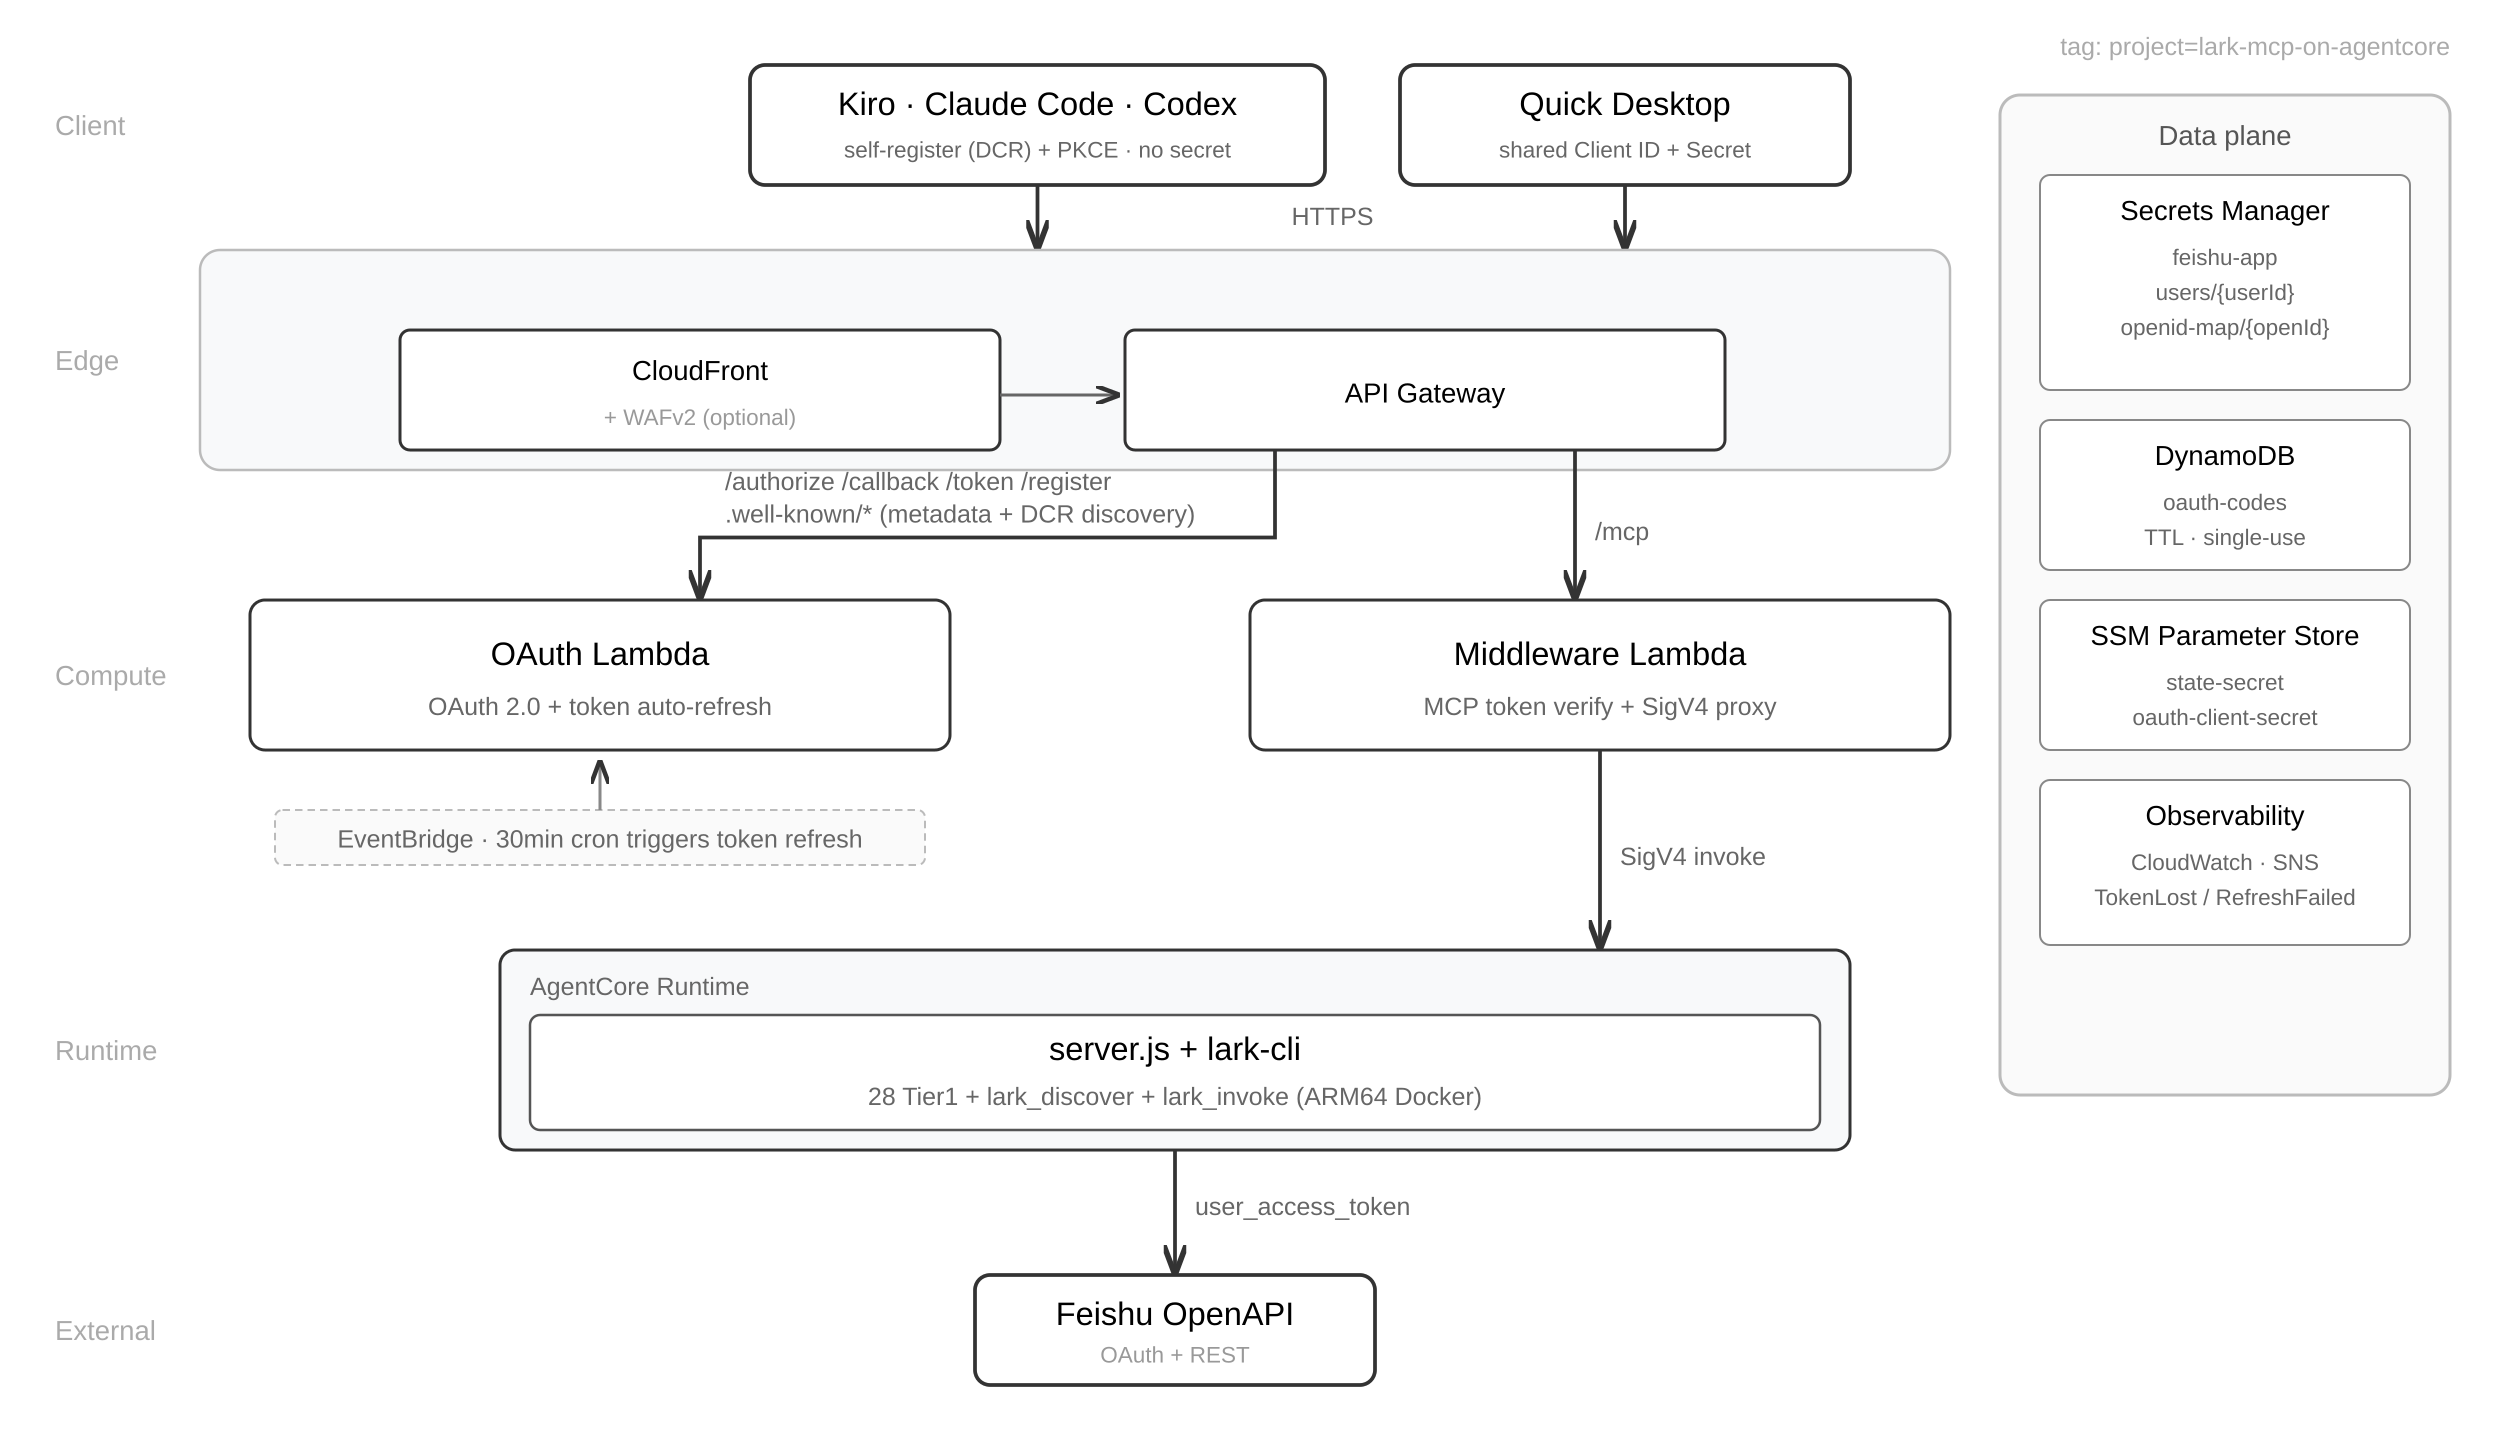
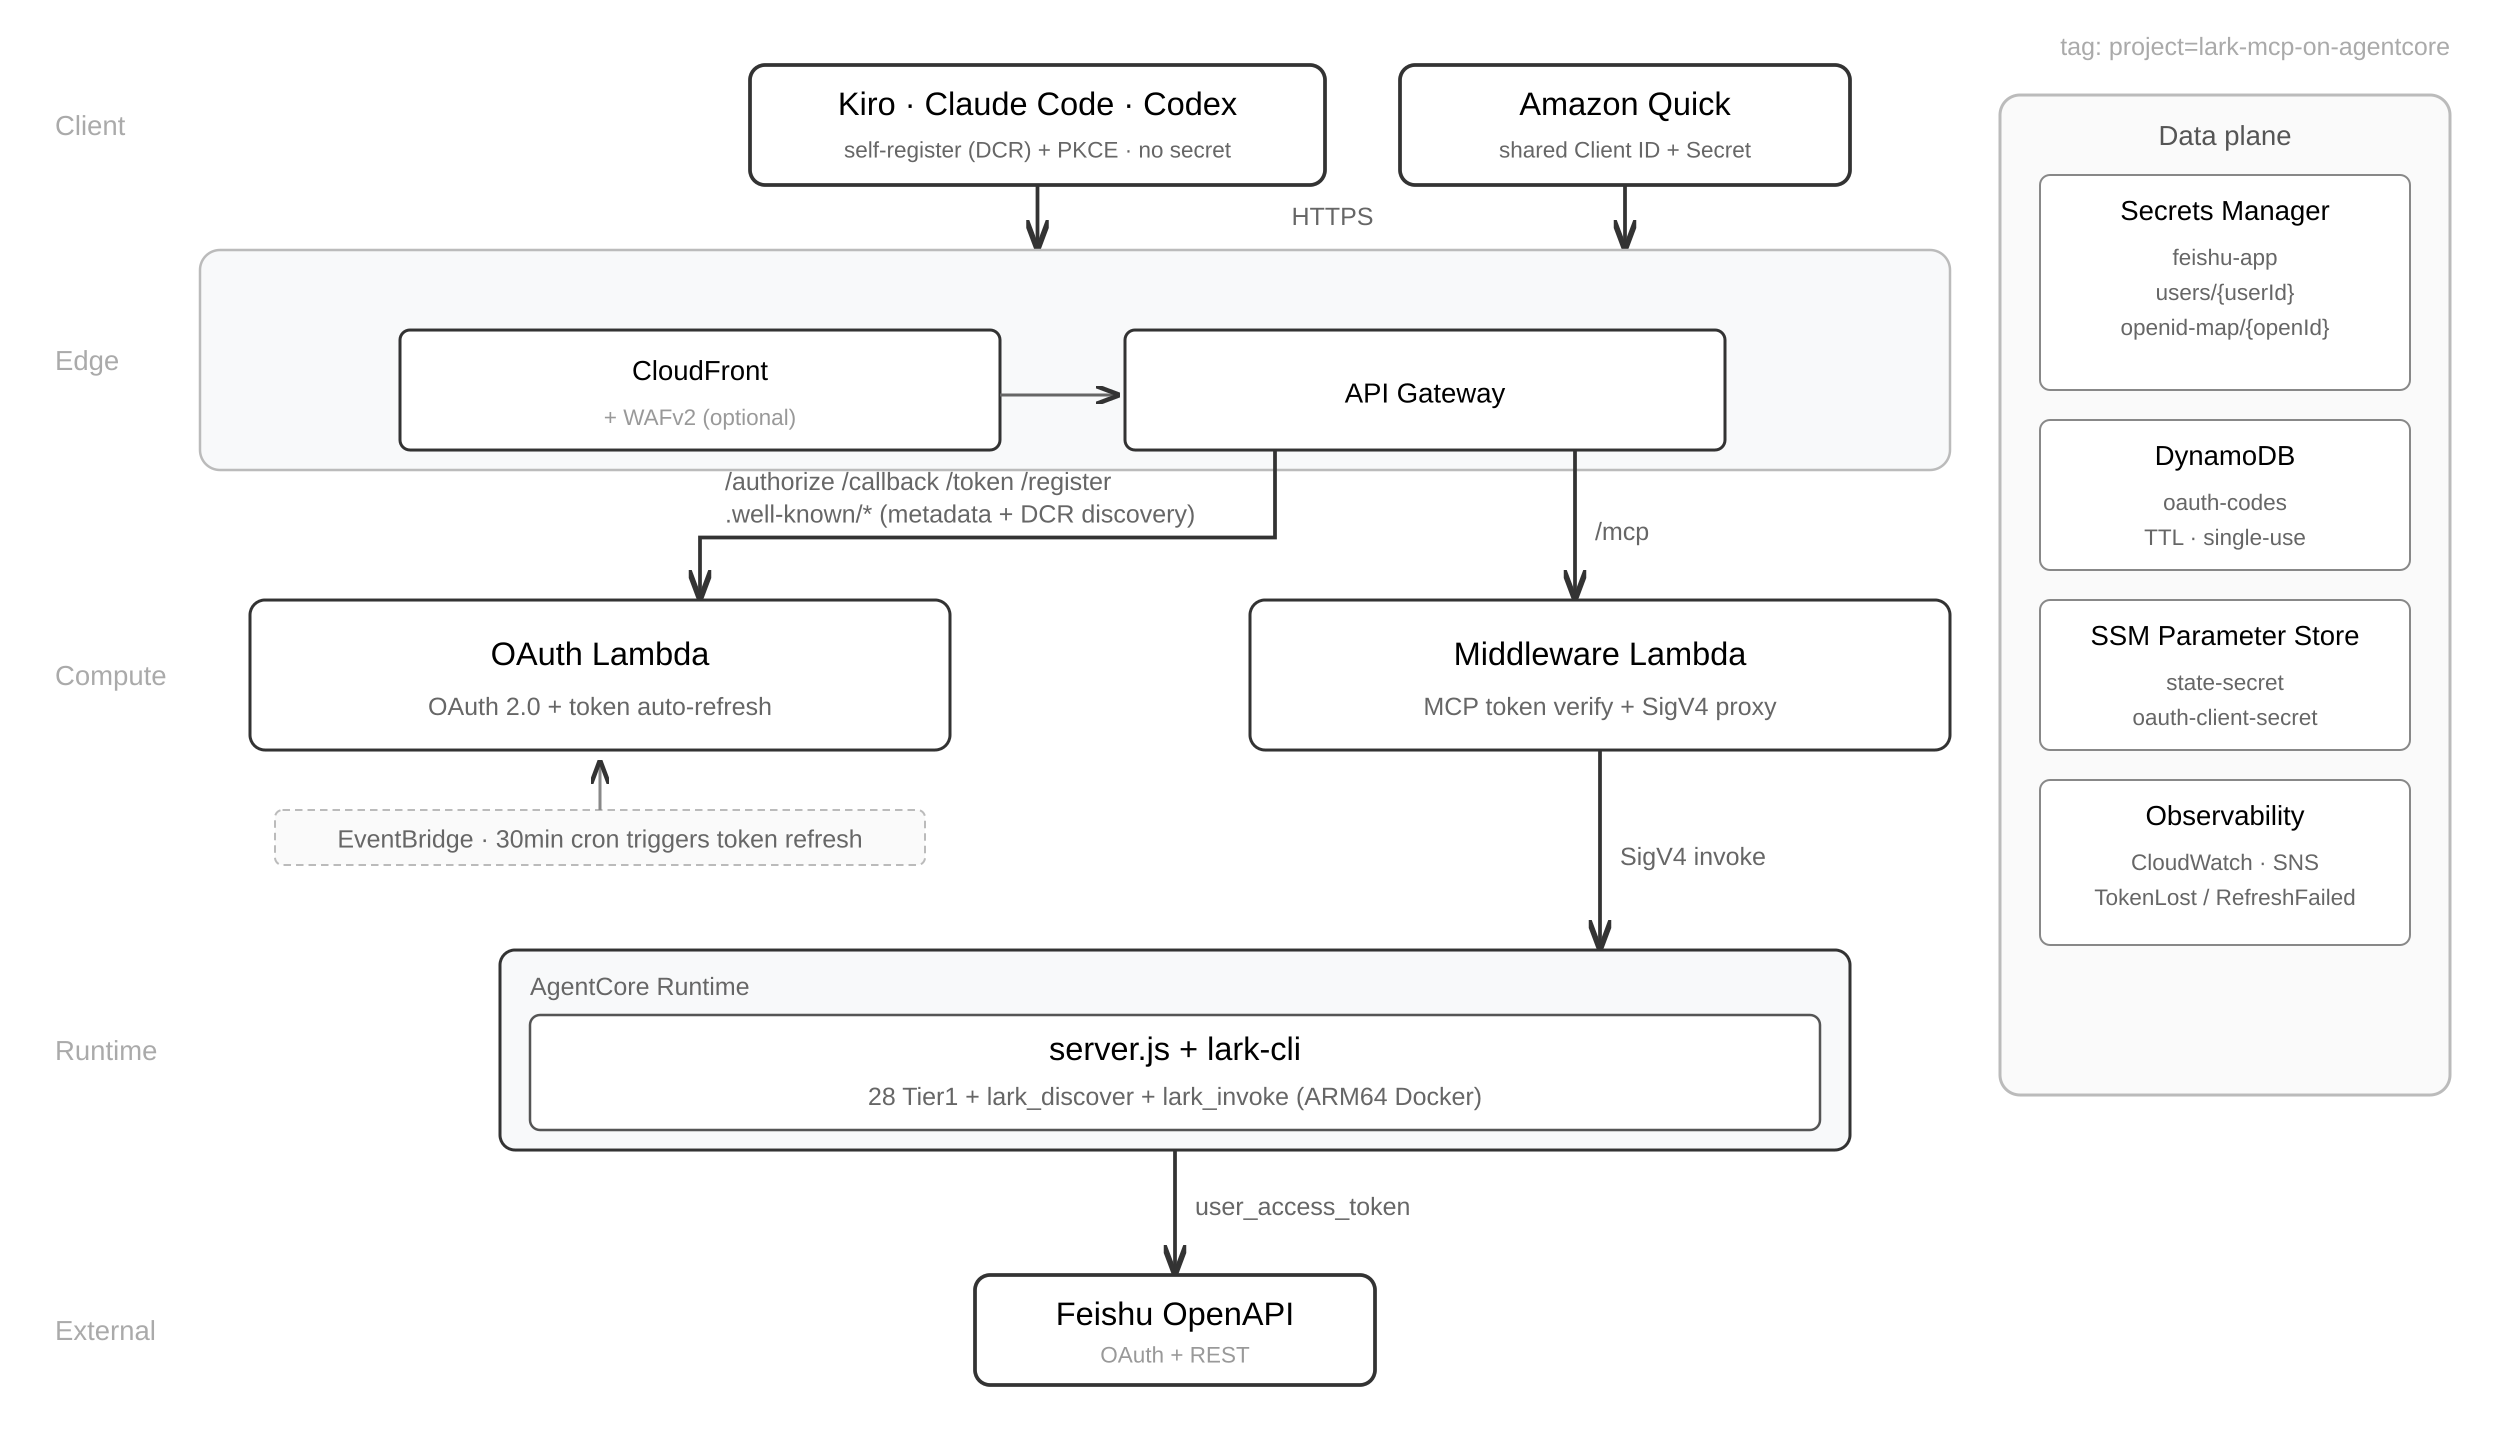
<svg xmlns="http://www.w3.org/2000/svg" viewBox="0 0 1000 580" font-family="-apple-system, BlinkMacSystemFont, 'PingFang SC', 'Hiragino Sans GB', 'Microsoft YaHei', 'Segoe UI', Arial, sans-serif" font-size="12">
  <defs>
    <marker id="arr" markerWidth="8" markerHeight="6" refX="8" refY="3" orient="auto">
      <path d="M0,0 L8,3 L0,6" fill="none" stroke="#333" stroke-width="1.5" />
    </marker>
  </defs>
  <rect width="1000" height="580" fill="#fff" />
  <text x="980" y="22" text-anchor="end" fill="#aaa" font-size="10">tag: project=lark-mcp-on-agentcore</text>
  <text x="22" y="54" fill="#aaa" font-size="11">Client</text>
  <text x="22" y="148" fill="#aaa" font-size="11">Edge</text>
  <text x="22" y="274" fill="#aaa" font-size="11">Compute</text>
  <text x="22" y="424" fill="#aaa" font-size="11">Runtime</text>
  <text x="22" y="536" fill="#aaa" font-size="11">External</text>
  <rect x="800" y="38" width="180" height="400" rx="8" fill="#fafafa" stroke="#bbb" stroke-width="1.2" />
  <text x="890" y="58" text-anchor="middle" font-size="11" font-weight="500" fill="#555">Data plane</text>
  <rect x="816" y="70" width="148" height="86" rx="4" fill="#fff" stroke="#888" stroke-width="0.8" />
  <text x="890" y="88" text-anchor="middle" font-size="11" font-weight="500">Secrets Manager</text>
  <text x="890" y="106" text-anchor="middle" font-size="9" fill="#666">feishu-app</text>
  <text x="890" y="120" text-anchor="middle" font-size="9" fill="#666">users/{userId}</text>
  <text x="890" y="134" text-anchor="middle" font-size="9" fill="#666">openid-map/{openId}</text>
  <rect x="816" y="168" width="148" height="60" rx="4" fill="#fff" stroke="#888" stroke-width="0.8" />
  <text x="890" y="186" text-anchor="middle" font-size="11" font-weight="500">DynamoDB</text>
  <text x="890" y="204" text-anchor="middle" font-size="9" fill="#666">oauth-codes</text>
  <text x="890" y="218" text-anchor="middle" font-size="9" fill="#666">TTL · single-use</text>
  <rect x="816" y="240" width="148" height="60" rx="4" fill="#fff" stroke="#888" stroke-width="0.8" />
  <text x="890" y="258" text-anchor="middle" font-size="11" font-weight="500">SSM Parameter Store</text>
  <text x="890" y="276" text-anchor="middle" font-size="9" fill="#666">state-secret</text>
  <text x="890" y="290" text-anchor="middle" font-size="9" fill="#666">oauth-client-secret</text>
  <rect x="816" y="312" width="148" height="66" rx="4" fill="#fff" stroke="#888" stroke-width="0.8" />
  <text x="890" y="330" text-anchor="middle" font-size="11" font-weight="500">Observability</text>
  <text x="890" y="348" text-anchor="middle" font-size="9" fill="#666">CloudWatch · SNS</text>
  <text x="890" y="362" text-anchor="middle" font-size="9" fill="#666">TokenLost / RefreshFailed</text>
  <rect x="300" y="26" width="230" height="48" rx="6" fill="#fff" stroke="#333" stroke-width="1.5" />
  <text x="415" y="46" text-anchor="middle" font-size="13" font-weight="500">Kiro · Claude Code · Codex</text>
  <text x="415" y="63" text-anchor="middle" font-size="9" fill="#666">self-register (DCR) + PKCE · no secret</text>
  <rect x="560" y="26" width="180" height="48" rx="6" fill="#fff" stroke="#333" stroke-width="1.5" />
-   <text x="650" y="46" text-anchor="middle" font-size="13" font-weight="500">Quick Desktop</text>
+   <text x="650" y="46" text-anchor="middle" font-size="13" font-weight="500">Amazon Quick</text>
  <text x="650" y="63" text-anchor="middle" font-size="9" fill="#666">shared Client ID + Secret</text>
  <line x1="415" y1="74" x2="415" y2="100" stroke="#333" stroke-width="1.5" marker-end="url(#arr)" />
  <line x1="650" y1="74" x2="650" y2="100" stroke="#333" stroke-width="1.5" marker-end="url(#arr)" />
  <text x="533" y="90" text-anchor="middle" fill="#666" font-size="10">HTTPS</text>
  <rect x="80" y="100" width="700" height="88" rx="8" fill="#f8f9fa" stroke="#bbb" stroke-width="1" />
  <rect x="160" y="132" width="240" height="48" rx="4" fill="#fff" stroke="#333" stroke-width="1.2" />
  <text x="280" y="152" text-anchor="middle" font-size="11" font-weight="500">CloudFront</text>
  <text x="280" y="170" text-anchor="middle" font-size="9" fill="#999" font-weight="400">+ WAFv2 (optional)</text>
  <line x1="400" y1="158" x2="448" y2="158" stroke="#666" stroke-width="1.2" marker-end="url(#arr)" />
  <rect x="450" y="132" width="240" height="48" rx="4" fill="#fff" stroke="#333" stroke-width="1.2" />
  <text x="570" y="161" text-anchor="middle" font-size="11" font-weight="500">API Gateway</text>
  <path d="M 510 180 L 510 215 L 280 215 L 280 240" stroke="#333" stroke-width="1.5" fill="none" marker-end="url(#arr)" />
  <text x="290" y="196" fill="#666" font-size="10">/authorize /callback /token /register</text>
  <text x="290" y="209" fill="#666" font-size="10">.well-known/* (metadata + DCR discovery)</text>
  <line x1="630" y1="180" x2="630" y2="240" stroke="#333" stroke-width="1.5" marker-end="url(#arr)" />
  <text x="638" y="216" fill="#666" font-size="10">/mcp</text>
  <rect x="100" y="240" width="280" height="60" rx="6" fill="#fff" stroke="#333" stroke-width="1.2" />
  <text x="240" y="266" text-anchor="middle" font-size="13" font-weight="500">OAuth Lambda</text>
  <text x="240" y="286" text-anchor="middle" font-size="10" fill="#666">OAuth 2.0 + token auto-refresh</text>
  <rect x="110" y="324" width="260" height="22" rx="3" fill="#fafafa" stroke="#bbb" stroke-width="0.8" stroke-dasharray="3,2" />
  <text x="240" y="339" text-anchor="middle" font-size="10" fill="#666">EventBridge · 30min cron triggers token refresh</text>
  <line x1="240" y1="324" x2="240" y2="304" stroke="#888" stroke-width="1.2" marker-end="url(#arr)" />
  <rect x="500" y="240" width="280" height="60" rx="6" fill="#fff" stroke="#333" stroke-width="1.2" />
  <text x="640" y="266" text-anchor="middle" font-size="13" font-weight="500">Middleware Lambda</text>
  <text x="640" y="286" text-anchor="middle" font-size="10" fill="#666">MCP token verify + SigV4 proxy</text>
  <line x1="640" y1="300" x2="640" y2="380" stroke="#333" stroke-width="1.5" marker-end="url(#arr)" />
  <text x="648" y="346" fill="#666" font-size="10">SigV4 invoke</text>
  <rect x="200" y="380" width="540" height="80" rx="6" fill="#f8f9fa" stroke="#333" stroke-width="1.2" />
  <text x="212" y="398" fill="#666" font-size="10">AgentCore Runtime</text>
  <rect x="212" y="406" width="516" height="46" rx="4" fill="#fff" stroke="#555" stroke-width="1" />
  <text x="470" y="424" text-anchor="middle" font-size="13" font-weight="500">server.js + lark-cli</text>
  <text x="470" y="442" text-anchor="middle" font-size="10" fill="#666">28 Tier1 + lark_discover + lark_invoke (ARM64 Docker)</text>
  <line x1="470" y1="460" x2="470" y2="510" stroke="#333" stroke-width="1.5" marker-end="url(#arr)" />
  <text x="478" y="486" fill="#666" font-size="10">user_access_token</text>
  <rect x="390" y="510" width="160" height="44" rx="6" fill="#fff" stroke="#333" stroke-width="1.5" />
  <text x="470" y="530" text-anchor="middle" font-size="13" font-weight="500">Feishu OpenAPI</text>
  <text x="470" y="545" text-anchor="middle" font-size="9" fill="#999">OAuth + REST</text>
</svg>
